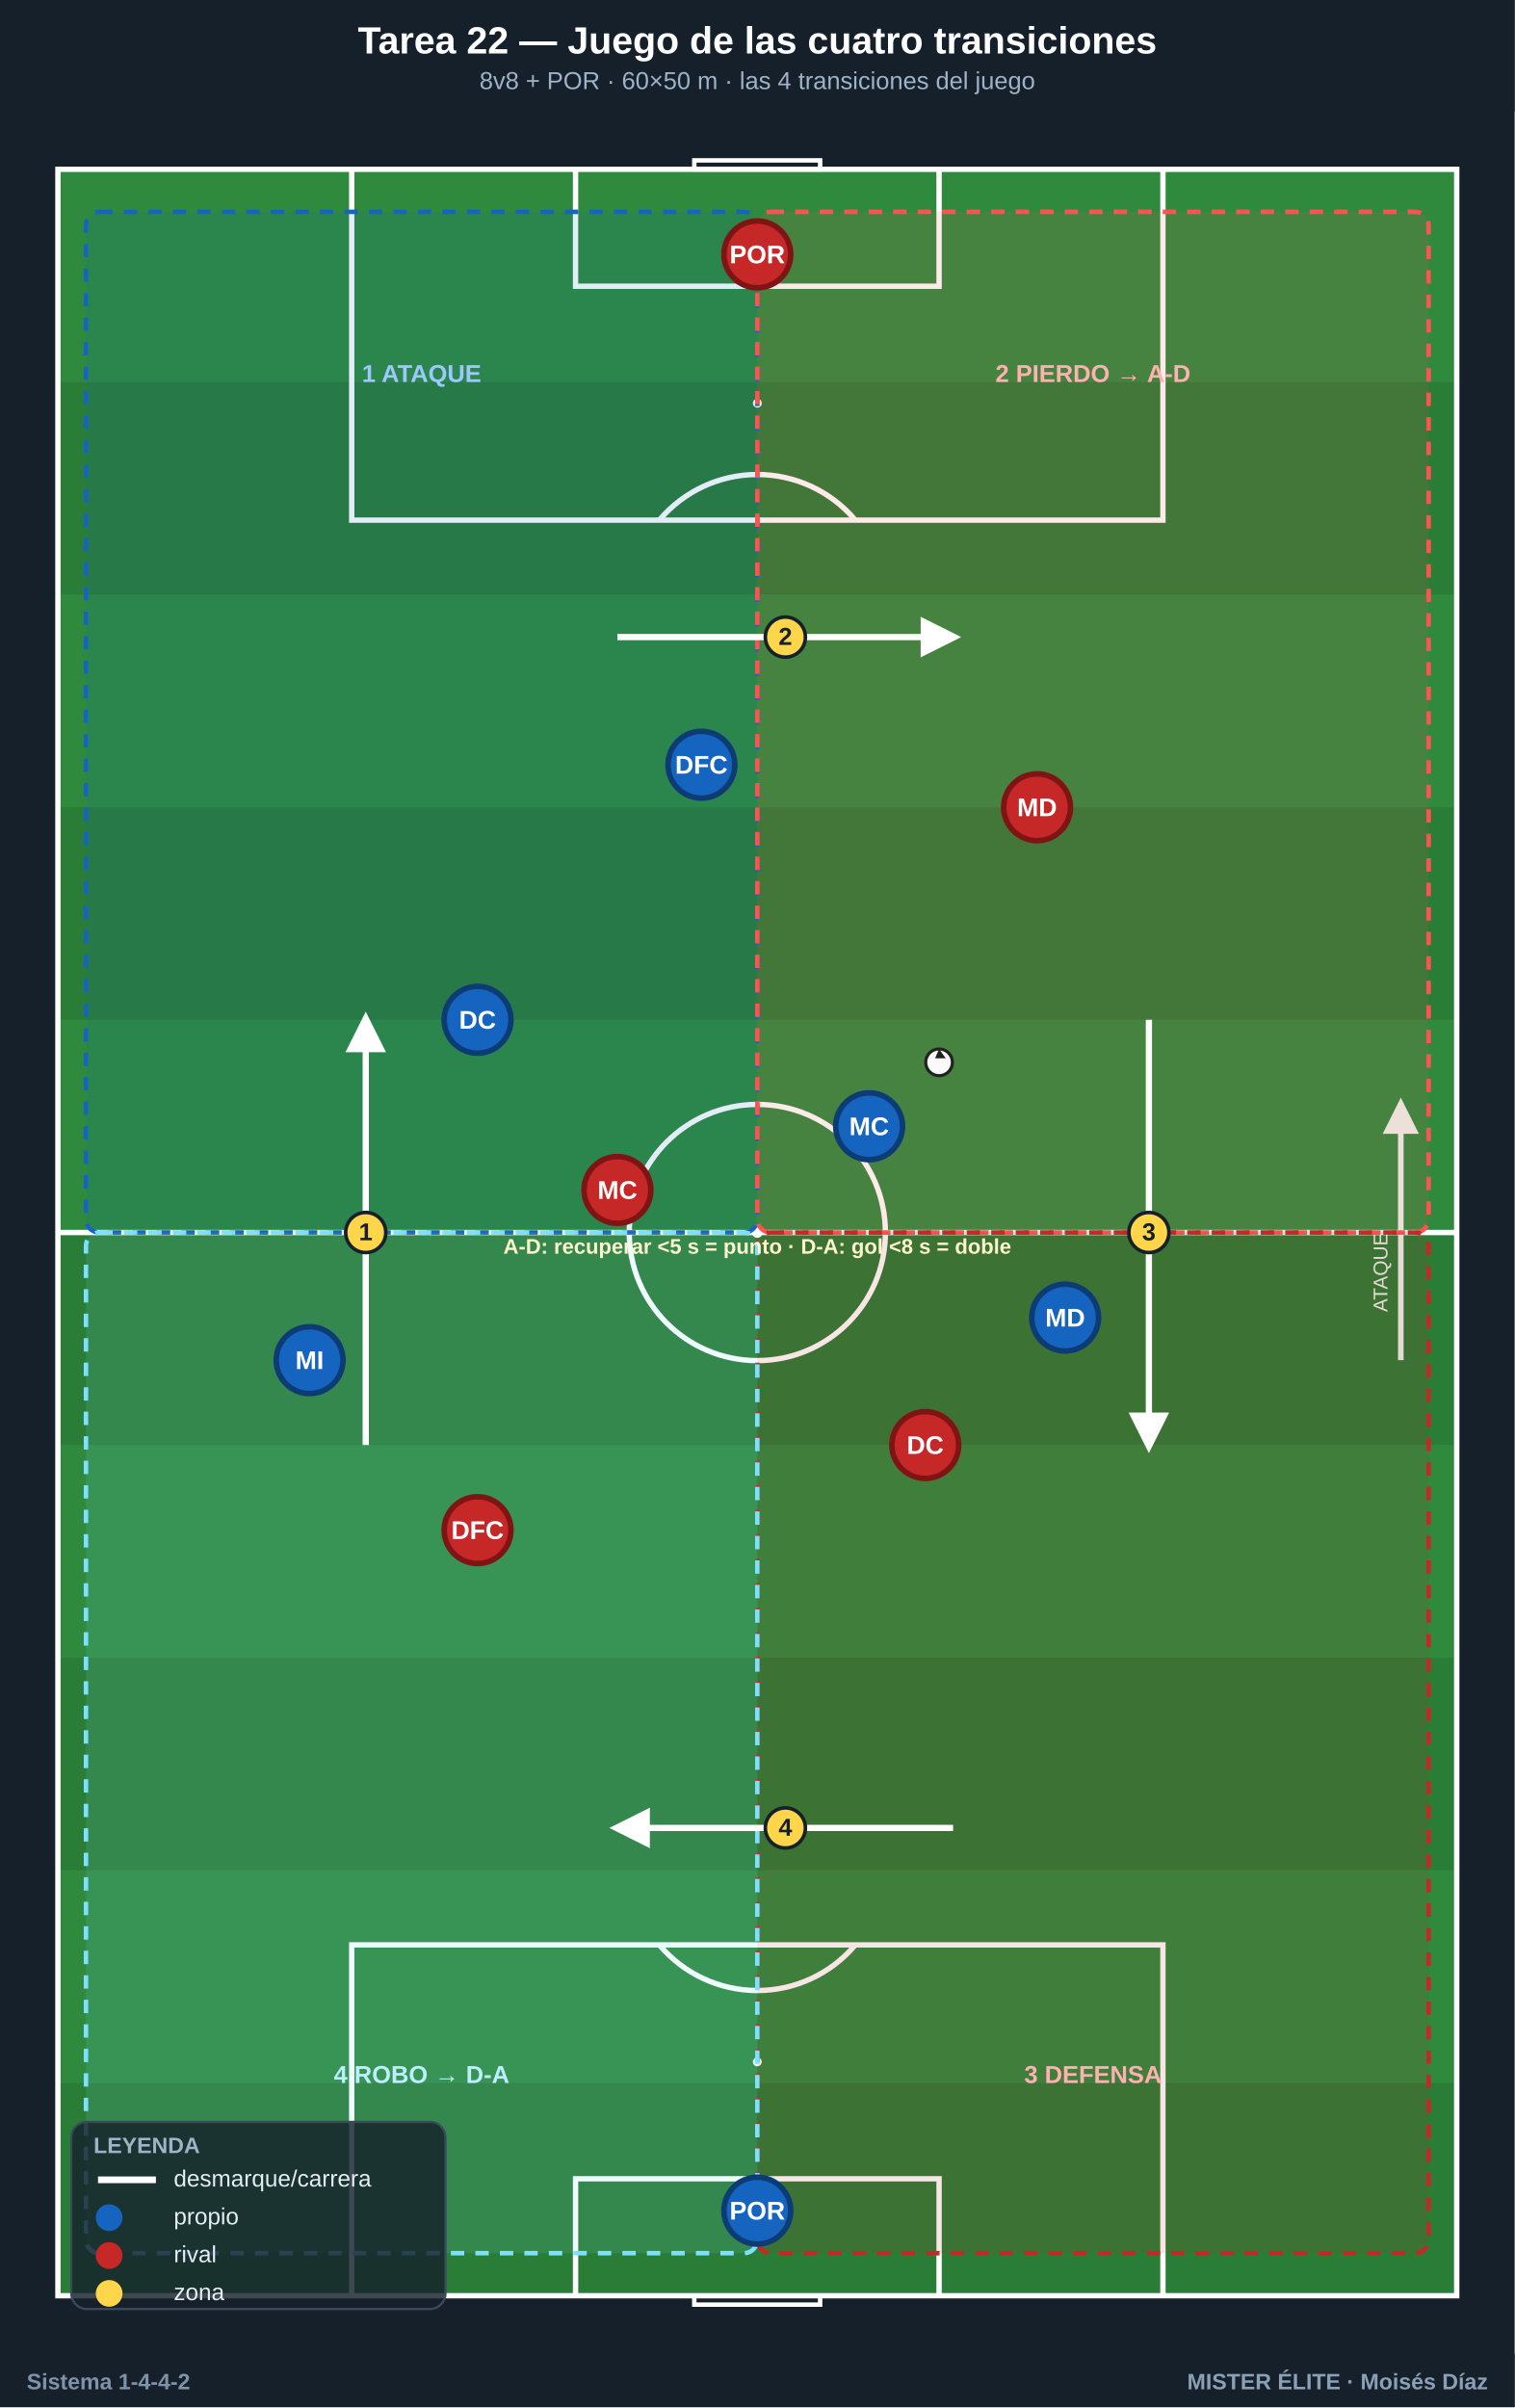
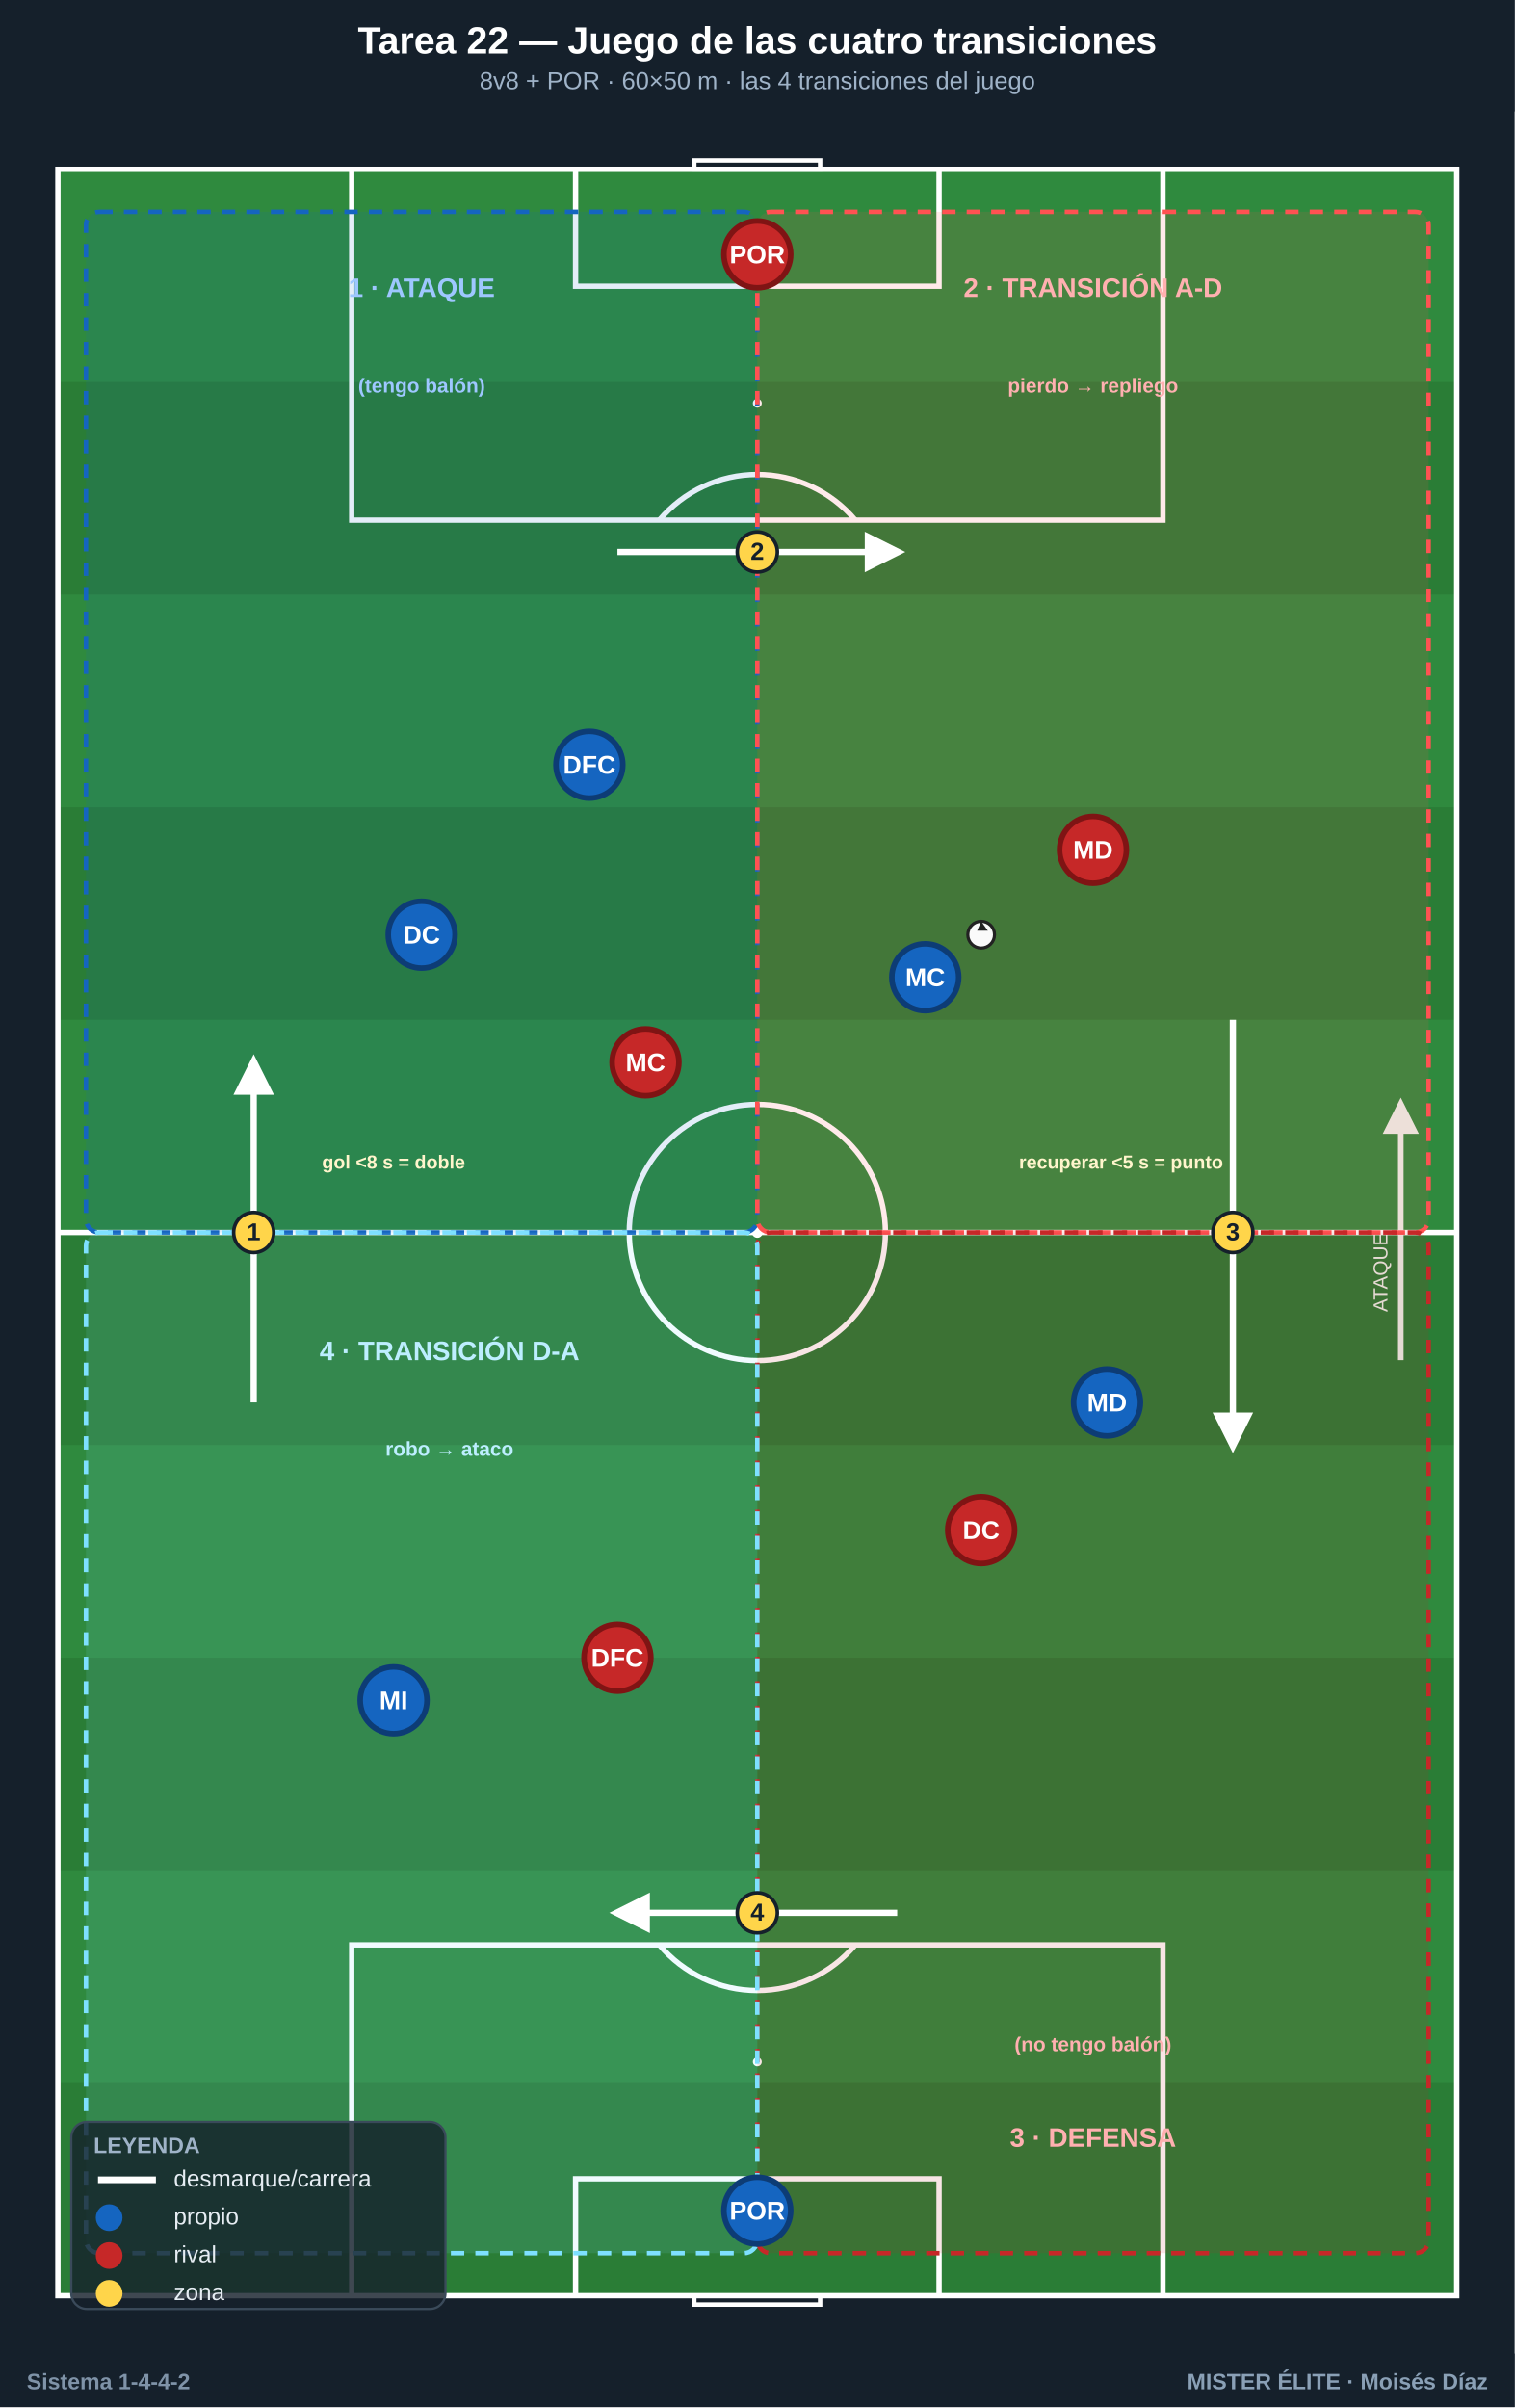
<svg xmlns="http://www.w3.org/2000/svg" viewBox="0 0 680 1081" width="680" height="1081" font-family="Segoe UI,Arial,sans-serif">
  <defs>
    <linearGradient id="sky" x1="0" y1="0" x2="0" y2="1">
      <stop offset="0" stop-color="#2f8a3e" />
      <stop offset="1" stop-color="#2b8139" />
    </linearGradient>
    <marker id="ah_pass" viewBox="0 0 10 10" refX="8" refY="5" markerWidth="6.5" markerHeight="6.5" orient="auto-start-reverse">
      <path d="M0,0 L10,5 L0,10 z" fill="#ffd54a" />
    </marker>
    <marker id="ah_run" viewBox="0 0 10 10" refX="8" refY="5" markerWidth="6.5" markerHeight="6.5" orient="auto-start-reverse">
      <path d="M0,0 L10,5 L0,10 z" fill="#ffffff" />
    </marker>
    <marker id="ah_drive" viewBox="0 0 10 10" refX="8" refY="5" markerWidth="6.5" markerHeight="6.5" orient="auto-start-reverse">
      <path d="M0,0 L10,5 L0,10 z" fill="#7ee0ff" />
    </marker>
    <marker id="ah_white" viewBox="0 0 10 10" refX="8" refY="5" markerWidth="6.5" markerHeight="6.5" orient="auto-start-reverse">
      <path d="M0,0 L10,5 L0,10 z" fill="#ffffff" />
    </marker>
  </defs>
  <rect x="0.0" y="0.0" width="680.0" height="1080.6" fill="#15202b" />
  <rect x="26.0" y="76.0" width="628.0" height="96.0" fill="#2f8a3e" />
  <rect x="26.0" y="171.5" width="628.0" height="96.0" fill="#2a7d36" />
  <rect x="26.0" y="266.9" width="628.0" height="96.0" fill="#2f8a3e" />
  <rect x="26.0" y="362.4" width="628.0" height="96.0" fill="#2a7d36" />
  <rect x="26.0" y="457.8" width="628.0" height="96.0" fill="#2f8a3e" />
  <rect x="26.0" y="553.3" width="628.0" height="96.0" fill="#2a7d36" />
  <rect x="26.0" y="648.7" width="628.0" height="96.0" fill="#2f8a3e" />
  <rect x="26.0" y="744.2" width="628.0" height="96.0" fill="#2a7d36" />
  <rect x="26.0" y="839.6" width="628.0" height="96.0" fill="#2f8a3e" />
  <rect x="26.0" y="935.1" width="628.0" height="96.0" fill="#2a7d36" />
  <rect x="26.0" y="76.0" width="628.0" height="954.6" fill="none" stroke="#ffffff" stroke-width="2.4" />
  <line x1="26.0" y1="553.3" x2="654.0" y2="553.3" stroke="#ffffff" stroke-width="2.4" opacity="1" />
  <circle cx="340.0" cy="553.3" r="57.5" fill="none" stroke="#ffffff" stroke-width="2.4" />
  <circle cx="340.0" cy="553.3" r="2.4" fill="#ffffff" />
  <path d="M157.9,76.0 L157.9,233.5 L522.1,233.5 L522.1,76.0" fill="none" stroke="#ffffff" stroke-width="2.4" />
  <path d="M258.4,76.0 L258.4,128.5 L421.6,128.5 L421.6,76.0" fill="none" stroke="#ffffff" stroke-width="2.4" />
  <circle cx="340.0" cy="181.0" r="2.0" fill="#ffffff" />
  <rect x="311.7" y="72.0" width="56.5" height="4" fill="none" stroke="#ffffff" stroke-width="2" />
  <path d="M296.0,233.5 A57.5,57.5 0 0 1 384.0,233.5" fill="none" stroke="#ffffff" stroke-width="2.4" />
  <path d="M157.9,1030.6 L157.9,873.1 L522.1,873.1 L522.1,1030.6" fill="none" stroke="#ffffff" stroke-width="2.4" />
  <path d="M258.4,1030.6 L258.4,978.1 L421.6,978.1 L421.6,1030.6" fill="none" stroke="#ffffff" stroke-width="2.4" />
  <circle cx="340.0" cy="925.6" r="2.0" fill="#ffffff" />
  <rect x="311.7" y="1030.6" width="56.5" height="4" fill="none" stroke="#ffffff" stroke-width="2" />
  <path d="M296.0,873.1 A57.5,57.5 0 0 0 384.0,873.1" fill="none" stroke="#ffffff" stroke-width="2.4" />
  <rect x="0.0" y="0.0" width="680.0" height="50.0" fill="#15202b" />
  <text x="340.0" y="24.0" font-family="Segoe UI,Arial,sans-serif" font-size="17" font-weight="800" fill="#ffffff" text-anchor="middle">Tarea 22 — Juego de las cuatro transiciones</text>
  <text x="340.0" y="40.0" font-family="Segoe UI,Arial,sans-serif" font-size="11" font-weight="500" fill="#9fb3c8" text-anchor="middle">8v8 + POR · 60×50 m · las 4 transiciones del juego</text>
  <rect x="0.0" y="1056.6" width="680.0" height="24.0" fill="#15202b" />
  <text x="668.0" y="1072.6" font-family="Segoe UI,Arial,sans-serif" font-size="10" font-weight="700" fill="#8aa0b6" text-anchor="end">MISTER ÉLITE · Moisés Díaz</text>
  <text x="12.0" y="1072.6" font-family="Segoe UI,Arial,sans-serif" font-size="10" font-weight="600" fill="#7f93a8" text-anchor="start">Sistema 1-4-4-2</text>
  <g opacity="0.9">
    <line x1="628.9" y1="610.6" x2="628.9" y2="496.0" stroke="#ffffff" stroke-width="2.5" marker-end="url(#ah_white)" />
    <text x="622.9" y="553.3" font-family="Segoe UI,Arial" font-size="9" fill="#ffffff" text-anchor="end" transform="rotate(-90 622.9 553.3)">ATAQUE</text>
  </g>
  <rect x="38.6" y="95.1" width="301.4" height="458.2" rx="6" fill="#1565c0" fill-opacity="0.12" stroke="#1565c0" stroke-width="2" stroke-dasharray="6 5" />
-   <text x="189.3" y="171.5" font-family="Segoe UI,Arial,sans-serif" font-size="11" font-weight="600" fill="#9ec7ff" text-anchor="middle">1 ATAQUE</text>
+   <text x="189.3" y="133.3" font-family="Segoe UI,Arial,sans-serif" font-size="12" font-weight="800" fill="#9ec7ff" text-anchor="middle">1 · ATAQUE</text>
+   <text x="189.3" y="176.2" font-family="Segoe UI,Arial,sans-serif" font-size="9" font-weight="600" fill="#9ec7ff" text-anchor="middle">(tengo balón)</text>
  <rect x="340.0" y="95.1" width="301.4" height="458.2" rx="6" fill="#ff5252" fill-opacity="0.12" stroke="#ff5252" stroke-width="2" stroke-dasharray="6 5" />
-   <text x="490.7" y="171.5" font-family="Segoe UI,Arial,sans-serif" font-size="11" font-weight="600" fill="#ffb0b0" text-anchor="middle">2 PIERDO → A-D</text>
+   <text x="490.7" y="133.3" font-family="Segoe UI,Arial,sans-serif" font-size="12" font-weight="800" fill="#ffb0b0" text-anchor="middle">2 · TRANSICIÓN A-D</text>
+   <text x="490.7" y="176.2" font-family="Segoe UI,Arial,sans-serif" font-size="9" font-weight="600" fill="#ffb0b0" text-anchor="middle">pierdo → repliego</text>
  <rect x="340.0" y="553.3" width="301.4" height="458.2" rx="6" fill="#c62828" fill-opacity="0.12" stroke="#c62828" stroke-width="2" stroke-dasharray="6 5" />
-   <text x="490.7" y="935.1" font-family="Segoe UI,Arial,sans-serif" font-size="11" font-weight="600" fill="#ffb0b0" text-anchor="middle">3 DEFENSA</text>
+   <text x="490.7" y="963.7" font-family="Segoe UI,Arial,sans-serif" font-size="12" font-weight="800" fill="#ffb0b0" text-anchor="middle">3 · DEFENSA</text>
+   <text x="490.7" y="920.8" font-family="Segoe UI,Arial,sans-serif" font-size="9" font-weight="600" fill="#ffb0b0" text-anchor="middle">(no tengo balón)</text>
  <rect x="38.6" y="553.3" width="301.4" height="458.2" rx="6" fill="#7ee0ff" fill-opacity="0.12" stroke="#7ee0ff" stroke-width="2" stroke-dasharray="6 5" />
-   <text x="189.3" y="935.1" font-family="Segoe UI,Arial,sans-serif" font-size="11" font-weight="600" fill="#bdeeff" text-anchor="middle">4 ROBO → D-A</text>
+   <text x="201.8" y="610.6" font-family="Segoe UI,Arial,sans-serif" font-size="12" font-weight="800" fill="#bdeeff" text-anchor="middle">4 · TRANSICIÓN D-A</text>
+   <text x="201.8" y="653.5" font-family="Segoe UI,Arial,sans-serif" font-size="9" font-weight="600" fill="#bdeeff" text-anchor="middle">robo → ataco</text>
  <g>
    <circle cx="340.0" cy="992.4" r="15" fill="#1565c0" stroke="#0d3c75" stroke-width="2.5" />
    <text x="340.0" y="996.4" font-family="Segoe UI,Arial" font-size="11.5" font-weight="800" fill="#fff" text-anchor="middle">POR</text>
  </g>
  <g>
    <circle cx="340.0" cy="114.2" r="15" fill="#c62828" stroke="#7f1414" stroke-width="2.5" />
    <text x="340.0" y="118.2" font-family="Segoe UI,Arial" font-size="11.5" font-weight="800" fill="#fff" text-anchor="middle">POR</text>
  </g>
  <g>
-     <circle cx="214.4" cy="457.8" r="15" fill="#1565c0" stroke="#0d3c75" stroke-width="2.5" />
-     <text x="214.4" y="461.8" font-family="Segoe UI,Arial" font-size="11.5" font-weight="800" fill="#fff" text-anchor="middle">DC</text>
+     <circle cx="189.3" cy="419.6" r="15" fill="#1565c0" stroke="#0d3c75" stroke-width="2.5" />
+     <text x="189.3" y="423.6" font-family="Segoe UI,Arial" font-size="11.5" font-weight="800" fill="#fff" text-anchor="middle">DC</text>
  </g>
  <g>
-     <circle cx="390.2" cy="505.6" r="15" fill="#1565c0" stroke="#0d3c75" stroke-width="2.5" />
-     <text x="390.2" y="509.6" font-family="Segoe UI,Arial" font-size="11.5" font-weight="800" fill="#fff" text-anchor="middle">MC</text>
+     <circle cx="415.4" cy="438.7" r="15" fill="#1565c0" stroke="#0d3c75" stroke-width="2.5" />
+     <text x="415.4" y="442.7" font-family="Segoe UI,Arial" font-size="11.5" font-weight="800" fill="#fff" text-anchor="middle">MC</text>
  </g>
  <g>
-     <circle cx="139.0" cy="610.6" r="15" fill="#1565c0" stroke="#0d3c75" stroke-width="2.5" />
-     <text x="139.0" y="614.6" font-family="Segoe UI,Arial" font-size="11.5" font-weight="800" fill="#fff" text-anchor="middle">MI</text>
+     <circle cx="176.7" cy="763.3" r="15" fill="#1565c0" stroke="#0d3c75" stroke-width="2.5" />
+     <text x="176.7" y="767.3" font-family="Segoe UI,Arial" font-size="11.5" font-weight="800" fill="#fff" text-anchor="middle">MI</text>
  </g>
  <g>
-     <circle cx="478.2" cy="591.5" r="15" fill="#1565c0" stroke="#0d3c75" stroke-width="2.5" />
-     <text x="478.2" y="595.5" font-family="Segoe UI,Arial" font-size="11.5" font-weight="800" fill="#fff" text-anchor="middle">MD</text>
+     <circle cx="497.0" cy="629.6" r="15" fill="#1565c0" stroke="#0d3c75" stroke-width="2.5" />
+     <text x="497.0" y="633.6" font-family="Segoe UI,Arial" font-size="11.5" font-weight="800" fill="#fff" text-anchor="middle">MD</text>
  </g>
  <g>
-     <circle cx="314.9" cy="343.3" r="15" fill="#1565c0" stroke="#0d3c75" stroke-width="2.5" />
-     <text x="314.9" y="347.3" font-family="Segoe UI,Arial" font-size="11.5" font-weight="800" fill="#fff" text-anchor="middle">DFC</text>
+     <circle cx="264.6" cy="343.3" r="15" fill="#1565c0" stroke="#0d3c75" stroke-width="2.5" />
+     <text x="264.6" y="347.3" font-family="Segoe UI,Arial" font-size="11.5" font-weight="800" fill="#fff" text-anchor="middle">DFC</text>
  </g>
  <g>
-     <circle cx="277.2" cy="534.2" r="15" fill="#c62828" stroke="#7f1414" stroke-width="2.5" />
-     <text x="277.2" y="538.2" font-family="Segoe UI,Arial" font-size="11.5" font-weight="800" fill="#fff" text-anchor="middle">MC</text>
+     <circle cx="289.8" cy="476.9" r="15" fill="#c62828" stroke="#7f1414" stroke-width="2.5" />
+     <text x="289.8" y="480.9" font-family="Segoe UI,Arial" font-size="11.5" font-weight="800" fill="#fff" text-anchor="middle">MC</text>
  </g>
  <g>
-     <circle cx="415.4" cy="648.7" r="15" fill="#c62828" stroke="#7f1414" stroke-width="2.5" />
-     <text x="415.4" y="652.7" font-family="Segoe UI,Arial" font-size="11.5" font-weight="800" fill="#fff" text-anchor="middle">DC</text>
+     <circle cx="440.5" cy="686.9" r="15" fill="#c62828" stroke="#7f1414" stroke-width="2.5" />
+     <text x="440.5" y="690.9" font-family="Segoe UI,Arial" font-size="11.5" font-weight="800" fill="#fff" text-anchor="middle">DC</text>
  </g>
  <g>
-     <circle cx="214.4" cy="686.9" r="15" fill="#c62828" stroke="#7f1414" stroke-width="2.5" />
-     <text x="214.4" y="690.9" font-family="Segoe UI,Arial" font-size="11.5" font-weight="800" fill="#fff" text-anchor="middle">DFC</text>
+     <circle cx="277.2" cy="744.2" r="15" fill="#c62828" stroke="#7f1414" stroke-width="2.5" />
+     <text x="277.2" y="748.2" font-family="Segoe UI,Arial" font-size="11.5" font-weight="800" fill="#fff" text-anchor="middle">DFC</text>
  </g>
  <g>
-     <circle cx="465.6" cy="362.4" r="15" fill="#c62828" stroke="#7f1414" stroke-width="2.5" />
-     <text x="465.6" y="366.4" font-family="Segoe UI,Arial" font-size="11.5" font-weight="800" fill="#fff" text-anchor="middle">MD</text>
+     <circle cx="490.7" cy="381.5" r="15" fill="#c62828" stroke="#7f1414" stroke-width="2.5" />
+     <text x="490.7" y="385.5" font-family="Segoe UI,Arial" font-size="11.5" font-weight="800" fill="#fff" text-anchor="middle">MD</text>
  </g>
-   <circle cx="421.6" cy="476.9" r="6.0" fill="#fafafa" stroke="#222" stroke-width="1.4" />
-   <path d="M421.6,470.9 l3.0,4.2 l-4.8,0 z" fill="#222" />
-   <line x1="277.2" y1="286.0" x2="427.9" y2="286.0" stroke="#ffffff" stroke-width="2.8" marker-end="url(#ah_run)" />
-   <line x1="515.8" y1="457.8" x2="515.8" y2="648.7" stroke="#ffffff" stroke-width="2.8" marker-end="url(#ah_run)" />
-   <line x1="427.9" y1="820.6" x2="277.2" y2="820.6" stroke="#ffffff" stroke-width="2.8" marker-end="url(#ah_run)" />
-   <line x1="164.2" y1="648.7" x2="164.2" y2="457.8" stroke="#ffffff" stroke-width="2.8" marker-end="url(#ah_run)" />
+   <circle cx="440.5" cy="419.6" r="6.0" fill="#fafafa" stroke="#222" stroke-width="1.4" />
+   <path d="M440.5,413.6 l3.0,4.2 l-4.8,0 z" fill="#222" />
+   <line x1="277.2" y1="247.8" x2="402.8" y2="247.8" stroke="#ffffff" stroke-width="2.8" marker-end="url(#ah_run)" />
+   <line x1="553.5" y1="457.8" x2="553.5" y2="648.7" stroke="#ffffff" stroke-width="2.8" marker-end="url(#ah_run)" />
+   <line x1="402.8" y1="858.7" x2="277.2" y2="858.7" stroke="#ffffff" stroke-width="2.8" marker-end="url(#ah_run)" />
+   <line x1="113.9" y1="629.6" x2="113.9" y2="476.9" stroke="#ffffff" stroke-width="2.8" marker-end="url(#ah_run)" />
  <g>
-     <circle cx="352.6" cy="286.0" r="9" fill="#ffd54a" stroke="#15202b" stroke-width="1.6" />
-     <text x="352.6" y="289.5" font-family="Segoe UI,Arial" font-size="11" font-weight="800" fill="#15202b" text-anchor="middle">2</text>
+     <circle cx="340.0" cy="247.8" r="9" fill="#ffd54a" stroke="#15202b" stroke-width="1.6" />
+     <text x="340.0" y="251.3" font-family="Segoe UI,Arial" font-size="11" font-weight="800" fill="#15202b" text-anchor="middle">2</text>
  </g>
  <g>
-     <circle cx="515.8" cy="553.3" r="9" fill="#ffd54a" stroke="#15202b" stroke-width="1.6" />
-     <text x="515.8" y="556.8" font-family="Segoe UI,Arial" font-size="11" font-weight="800" fill="#15202b" text-anchor="middle">3</text>
+     <circle cx="553.5" cy="553.3" r="9" fill="#ffd54a" stroke="#15202b" stroke-width="1.6" />
+     <text x="553.5" y="556.8" font-family="Segoe UI,Arial" font-size="11" font-weight="800" fill="#15202b" text-anchor="middle">3</text>
  </g>
  <g>
-     <circle cx="352.6" cy="820.6" r="9" fill="#ffd54a" stroke="#15202b" stroke-width="1.6" />
-     <text x="352.6" y="824.1" font-family="Segoe UI,Arial" font-size="11" font-weight="800" fill="#15202b" text-anchor="middle">4</text>
+     <circle cx="340.0" cy="858.7" r="9" fill="#ffd54a" stroke="#15202b" stroke-width="1.6" />
+     <text x="340.0" y="862.2" font-family="Segoe UI,Arial" font-size="11" font-weight="800" fill="#15202b" text-anchor="middle">4</text>
  </g>
  <g>
-     <circle cx="164.2" cy="553.3" r="9" fill="#ffd54a" stroke="#15202b" stroke-width="1.6" />
-     <text x="164.2" y="556.8" font-family="Segoe UI,Arial" font-size="11" font-weight="800" fill="#15202b" text-anchor="middle">1</text>
+     <circle cx="113.9" cy="553.3" r="9" fill="#ffd54a" stroke="#15202b" stroke-width="1.6" />
+     <text x="113.9" y="556.8" font-family="Segoe UI,Arial" font-size="11" font-weight="800" fill="#15202b" text-anchor="middle">1</text>
  </g>
-   <text x="340.0" y="562.8" font-family="Segoe UI,Arial,sans-serif" font-size="9.5" font-weight="600" fill="#fff5cc" text-anchor="middle">A-D: recuperar &lt;5 s = punto  ·  D-A: gol &lt;8 s = doble</text>
+   <text x="503.3" y="524.6" font-family="Segoe UI,Arial,sans-serif" font-size="8.5" font-weight="600" fill="#fff5cc" text-anchor="middle">recuperar &lt;5 s = punto</text>
+   <text x="176.7" y="524.6" font-family="Segoe UI,Arial,sans-serif" font-size="8.5" font-weight="600" fill="#fff5cc" text-anchor="middle">gol &lt;8 s = doble</text>
  <g>
    <rect x="32" y="952.56" width="168" height="84" rx="7" fill="#15202b" fill-opacity="0.82" stroke="#3a4a5a" stroke-width="1" />
    <text x="42" y="966.56" font-family="Segoe UI,Arial" font-size="10" font-weight="800" fill="#9fb3c8">LEYENDA</text>
    <line x1="44" y1="978.56" x2="70" y2="978.56" stroke="#ffffff" stroke-width="3" />
    <text x="78" y="981.56" font-family="Segoe UI,Arial" font-size="10.5" fill="#e6edf3">desmarque/carrera</text>
    <circle cx="49" cy="995.56" r="6" fill="#1565c0" />
    <text x="78" y="998.56" font-family="Segoe UI,Arial" font-size="10.5" fill="#e6edf3">propio</text>
    <circle cx="49" cy="1012.56" r="6" fill="#c62828" />
    <text x="78" y="1015.56" font-family="Segoe UI,Arial" font-size="10.5" fill="#e6edf3">rival</text>
    <circle cx="49" cy="1029.56" r="6" fill="#ffd54a" />
    <text x="78" y="1032.56" font-family="Segoe UI,Arial" font-size="10.5" fill="#e6edf3">zona</text>
  </g>
</svg>
